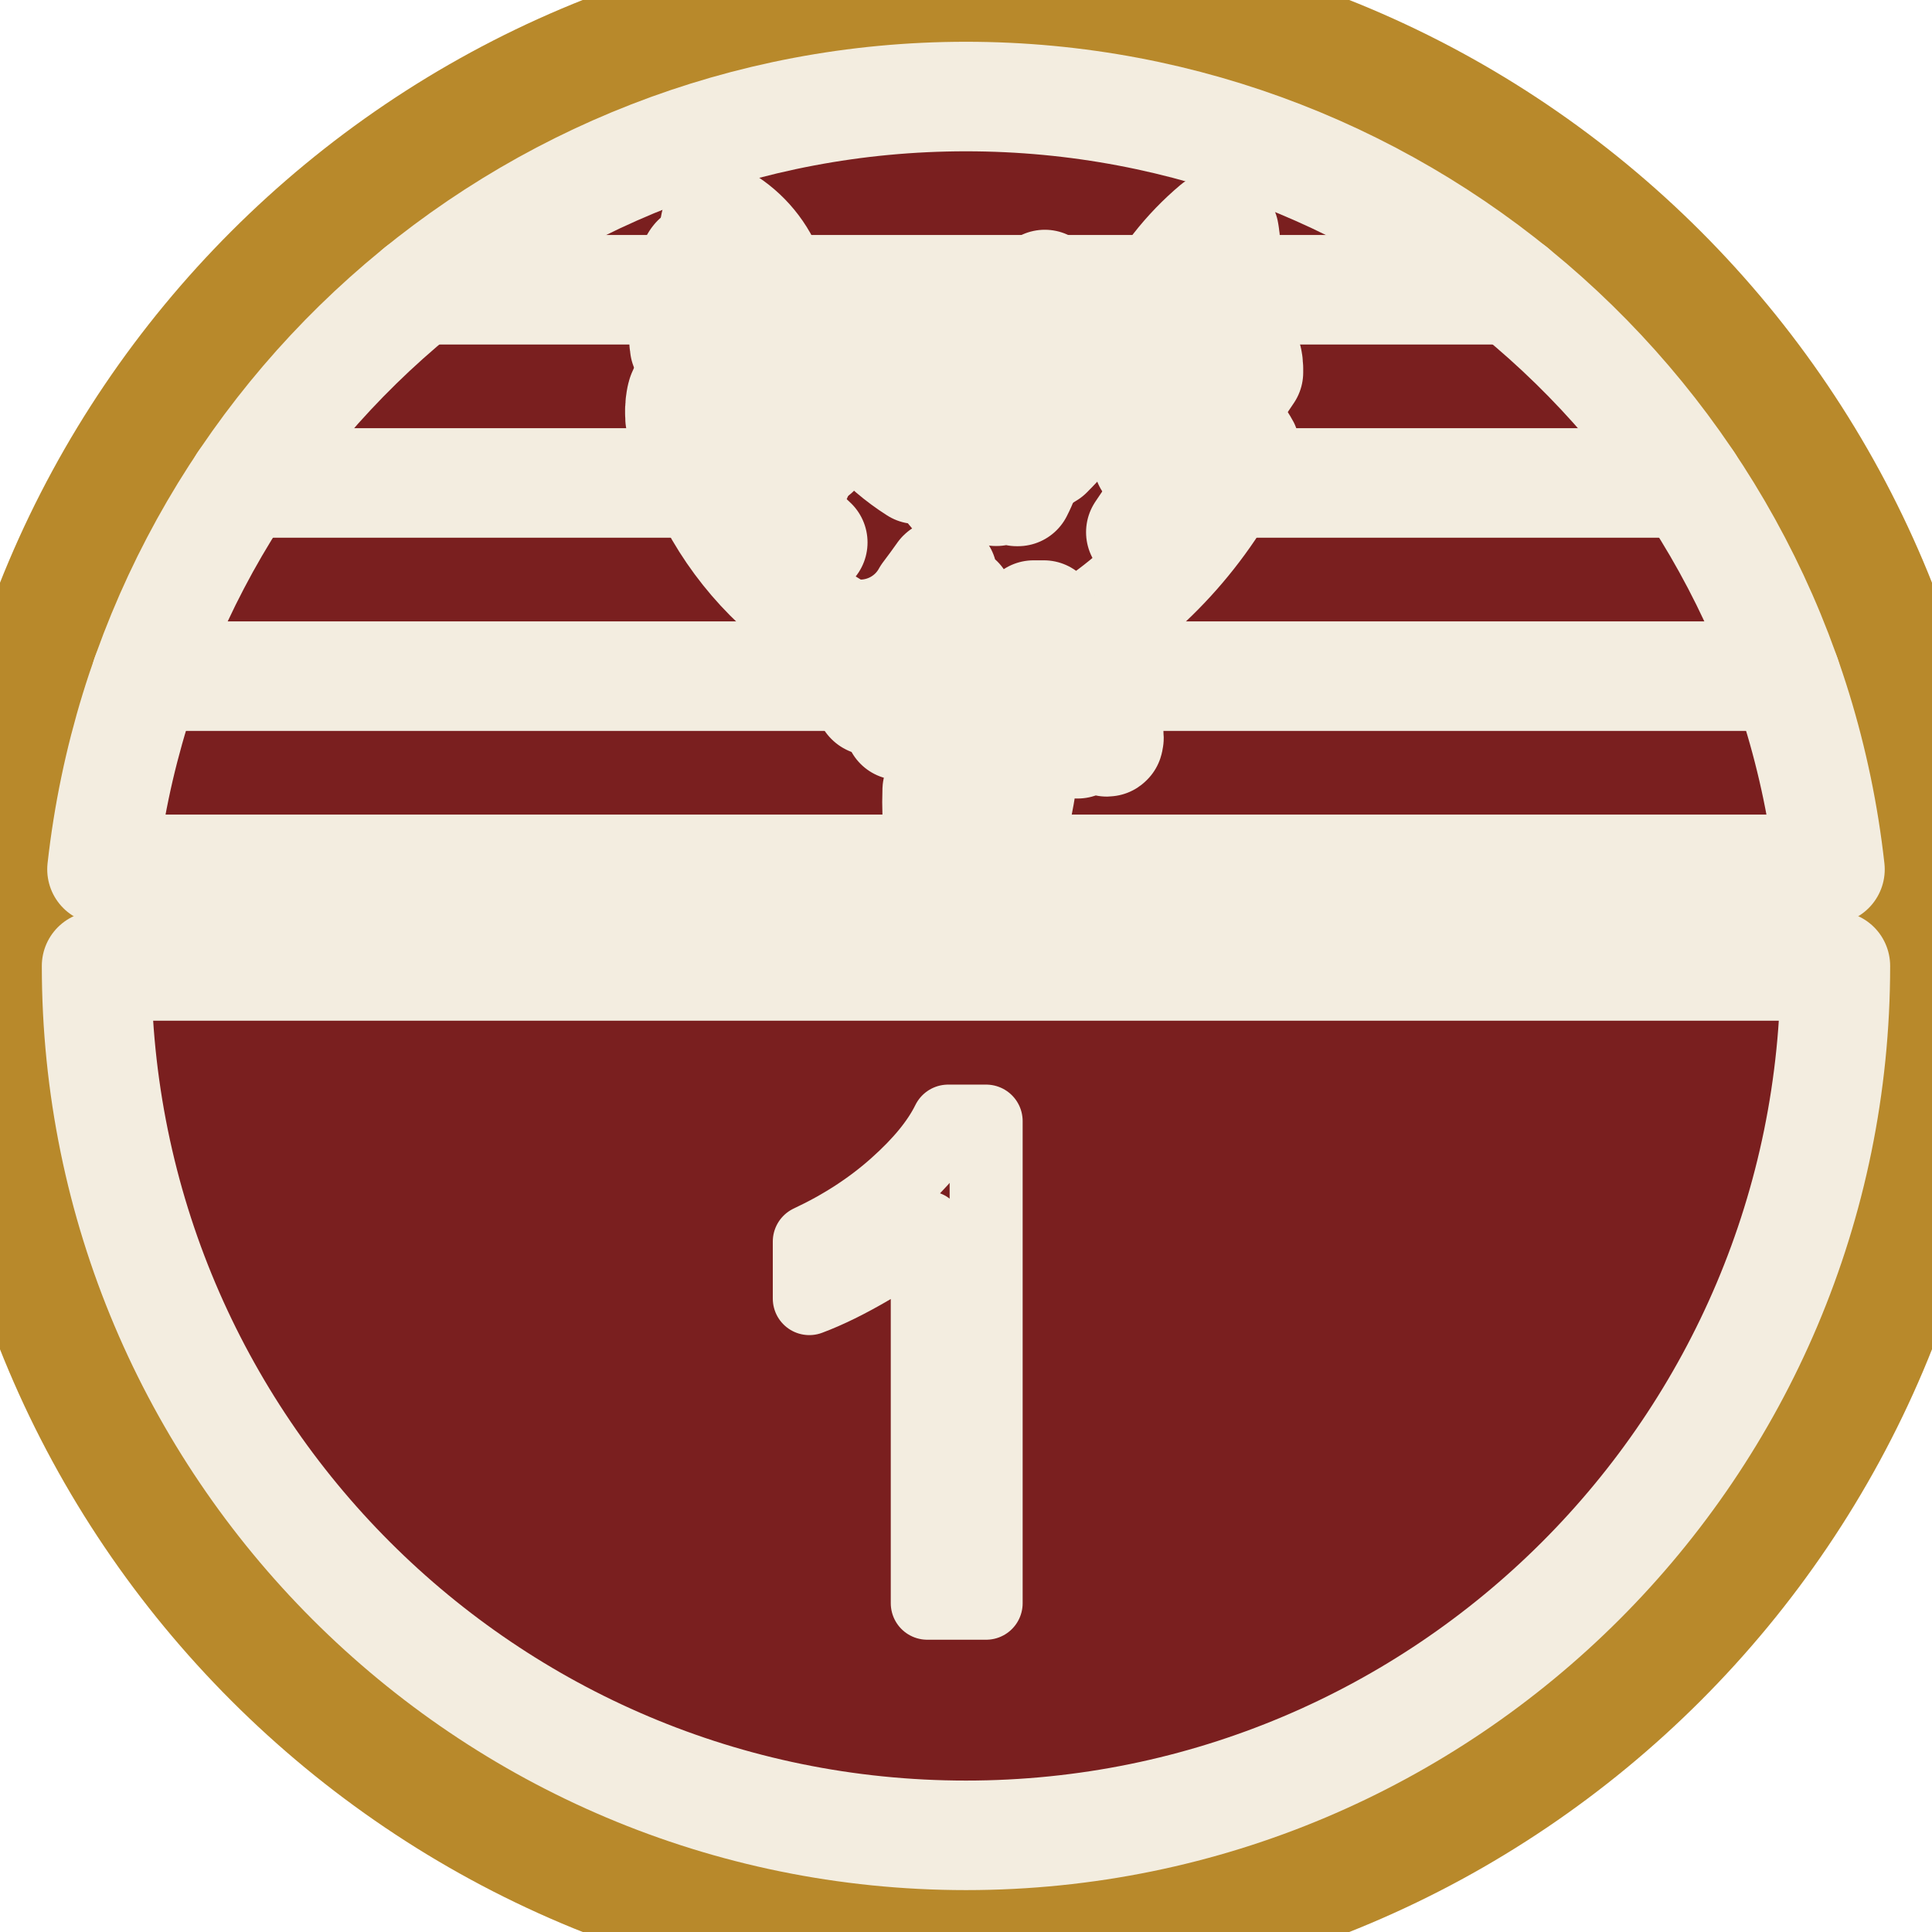
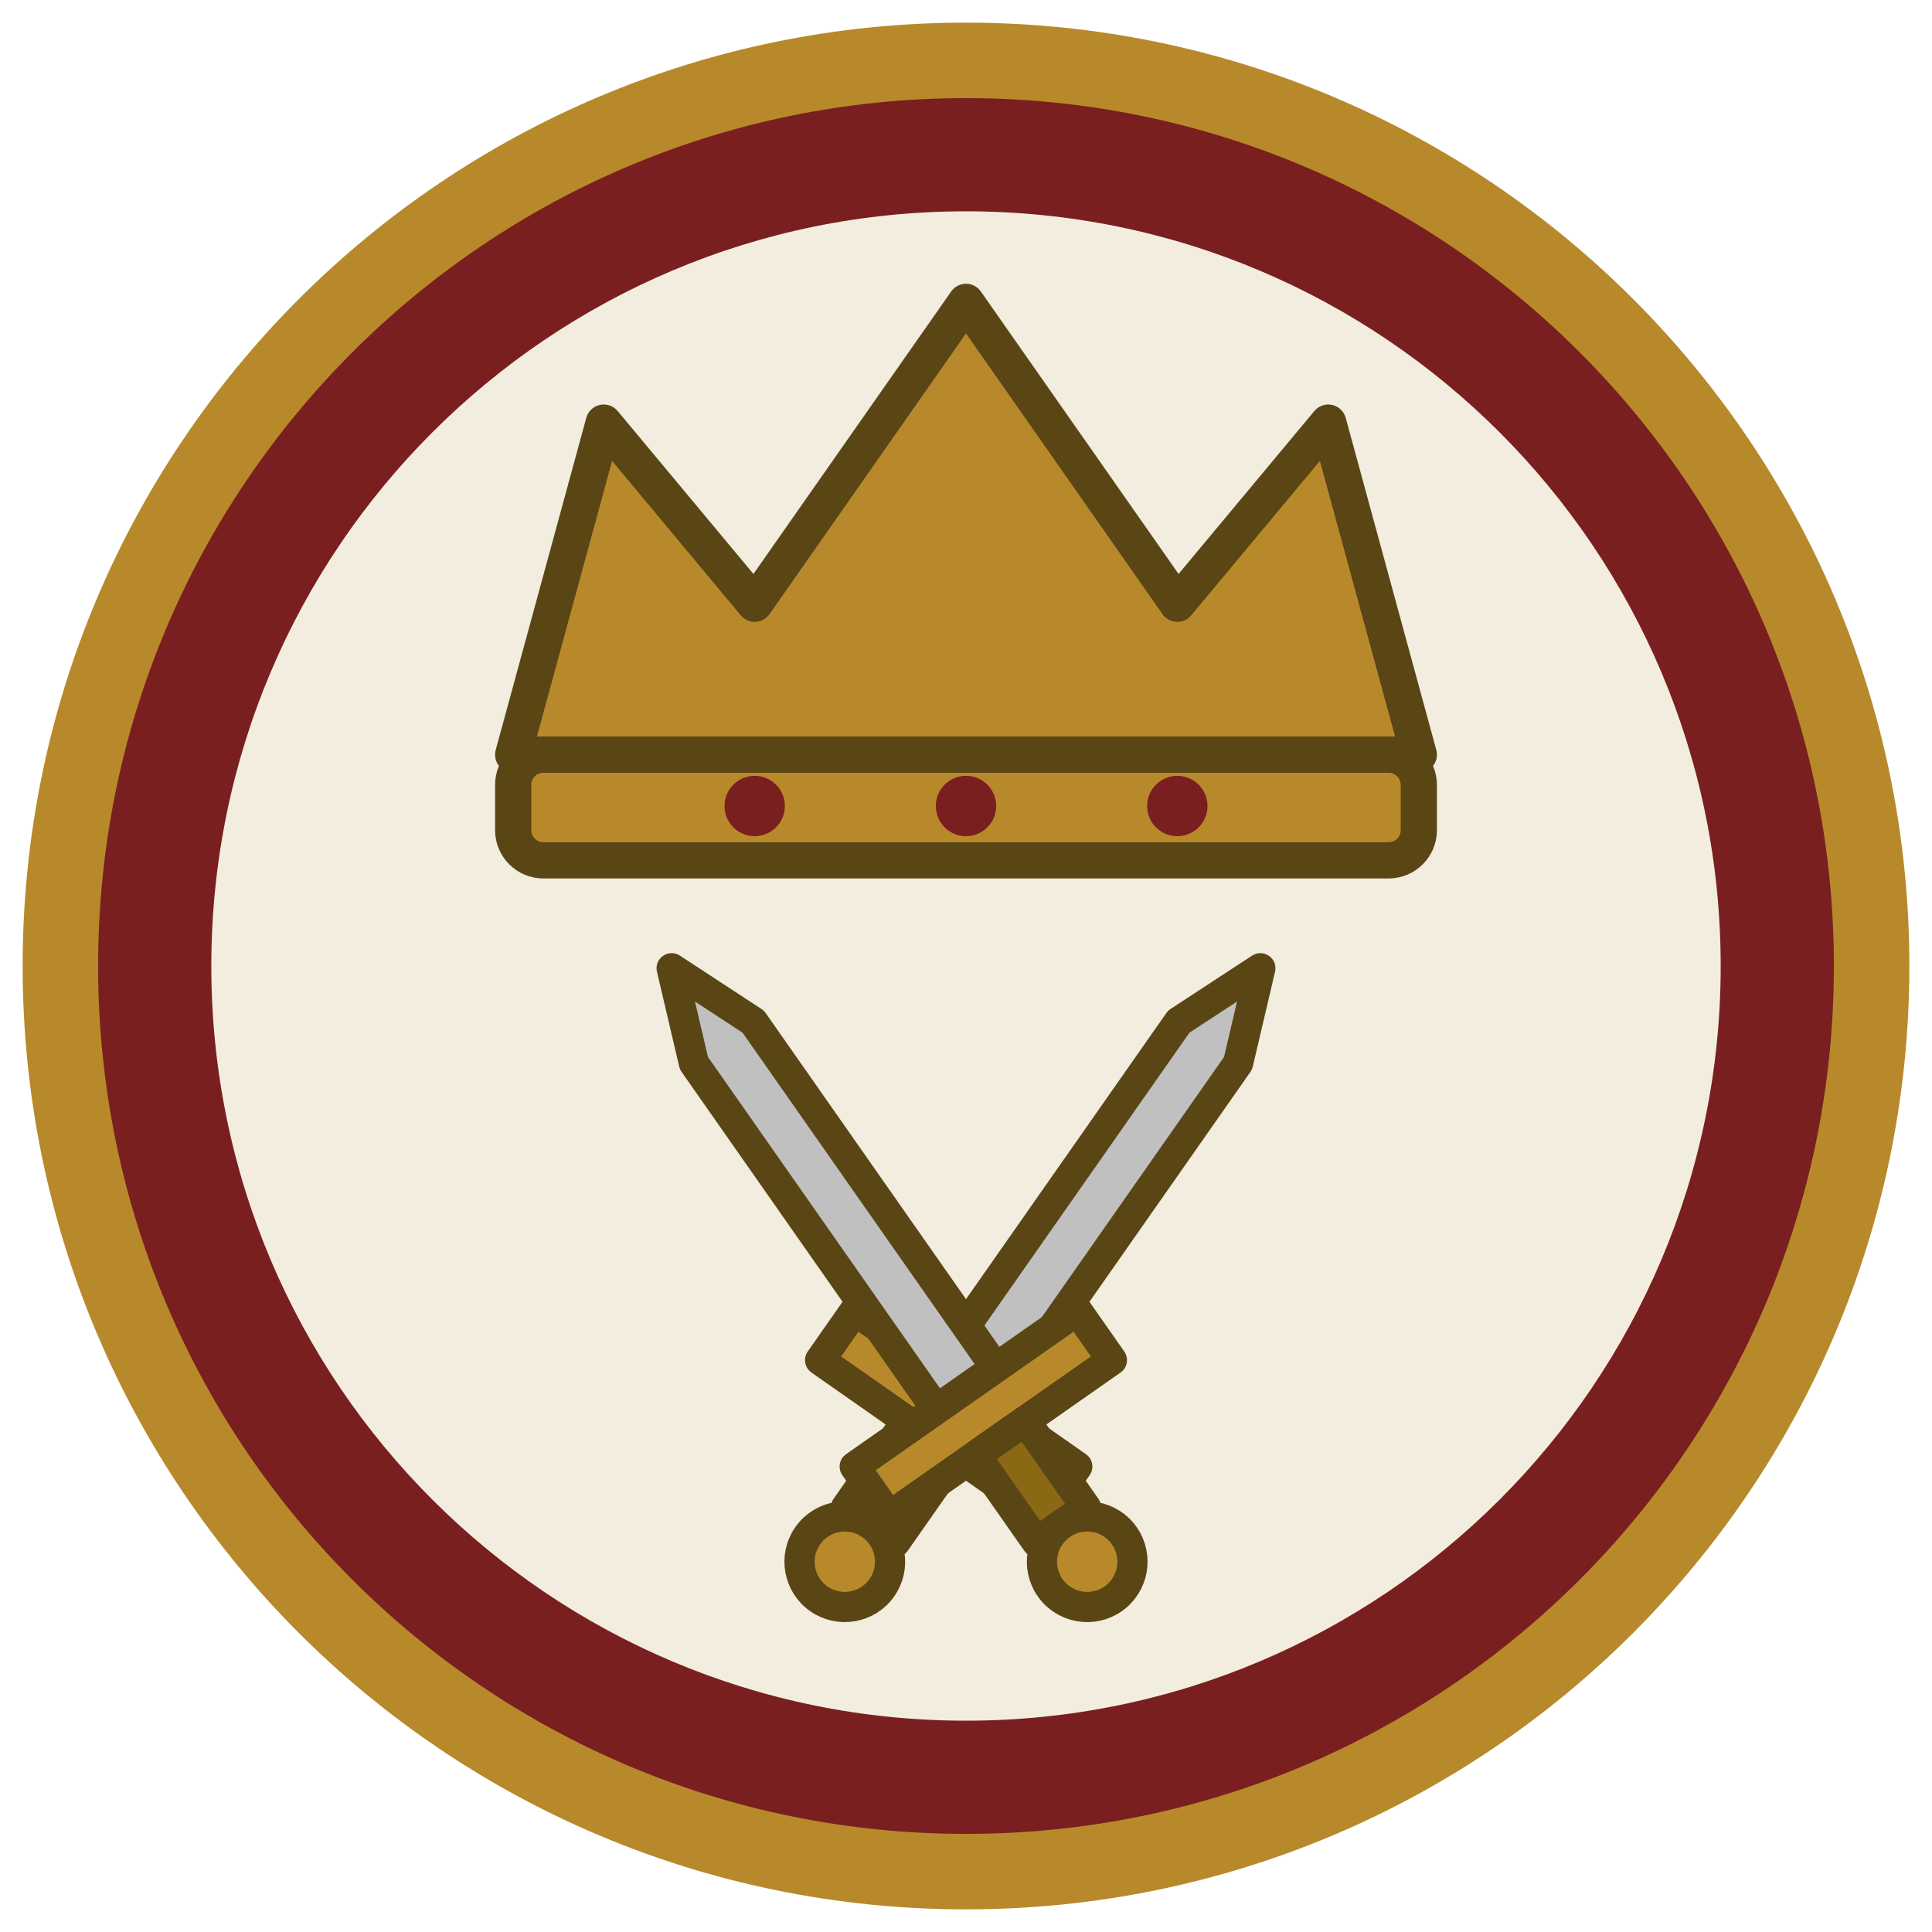
- <svg xmlns="http://www.w3.org/2000/svg" width="15.000mm" height="15.000mm" viewBox="57.5 -186.5 15 15" stroke-linecap="round" stroke-linejoin="round">
-   <circle transform="matrix(1,0,0,-1,65,-179)" style="stroke:#b8892b;stroke-width:0.3mm;fill:#7a1f1f" r="7.5" cx="0" cy="0" />
-   <path transform="matrix(1.5,0,0,-1.5,-18.55464,-63.0475)" style="stroke:#f3ede0;stroke-width:0.15mm;fill:none" d="M51.231,77.802C51.486,80.079,53.411,81.802,55.703,81.802C57.995,81.802,59.921,80.079,60.175,77.802L51.231,77.802z" />
-   <path transform="matrix(1.5,0,0,-1.5,-18.55464,-63.0475)" style="stroke:#f3ede0;stroke-width:0.15mm;fill:none" d="M60.203,77.302C60.203,74.816,58.188,72.802,55.703,72.802C53.218,72.802,51.203,74.816,51.203,77.302L60.203,77.302z" />
-   <path transform="matrix(1.5,0,0,-1.5,-18.55464,-63.0475)" style="stroke:#f3ede0;stroke-width:0.15mm;fill:none" d="M54.477,80.866C54.445,80.926,54.383,80.964,54.315,80.965L54.313,80.963L54.311,80.961L54.308,80.96L54.306,80.957L54.304,80.955L54.302,80.952C54.301,80.951,54.3,80.949,54.299,80.947C54.297,80.944,54.295,80.94,54.294,80.937L54.292,80.933L54.291,80.929L54.289,80.925L54.288,80.921C54.286,80.912,54.284,80.902,54.282,80.893L54.922,79.961" />
-   <path transform="matrix(1.5,0,0,-1.5,-18.55464,-63.0475)" style="stroke:#f3ede0;stroke-width:0.15mm;fill:none" d="M56.608,79.547L57.165,80.374C57.165,80.379,57.165,80.384,57.165,80.389L57.165,80.396C57.164,80.405,57.163,80.414,57.163,80.422C57.162,80.426,57.161,80.43,57.161,80.434L57.16,80.439C57.159,80.445,57.157,80.449,57.156,80.454C57.152,80.462,57.149,80.469,57.143,80.476C57.064,80.492,56.985,80.454,56.946,80.383C56.941,80.378,56.935,80.372,56.93,80.367C56.924,80.362,56.918,80.356,56.913,80.351L56.904,80.342" />
-   <path transform="matrix(1.5,0,0,-1.5,-18.55464,-63.0475)" style="stroke:#f3ede0;stroke-width:0.15mm;fill:none" d="M54.435,80.669L54.428,80.672L54.421,80.674L54.414,80.676L54.407,80.678C54.402,80.679,54.398,80.681,54.393,80.681C54.347,80.704,54.29,80.691,54.258,80.65C54.255,80.643,54.252,80.635,54.249,80.628L54.248,80.623C54.247,80.62,54.247,80.616,54.246,80.613C54.245,80.607,54.244,80.602,54.243,80.596C54.243,80.588,54.243,80.58,54.242,80.572C54.242,80.567,54.242,80.563,54.242,80.558L54.243,80.551C54.243,80.544,54.244,80.537,54.244,80.53C54.245,80.525,54.245,80.52,54.246,80.515L54.247,80.507L54.831,79.843" />
-   <path transform="matrix(1.5,0,0,-1.5,-18.55464,-63.0475)" style="stroke:#f3ede0;stroke-width:0.15mm;fill:none" d="M56.646,79.913L57.162,80.771C57.159,80.789,57.156,80.807,57.151,80.825L57.15,80.83C57.148,80.834,57.147,80.837,57.146,80.841C57.145,80.844,57.143,80.848,57.142,80.851C57.141,80.854,57.139,80.856,57.138,80.859L57.136,80.863L57.134,80.867L57.131,80.871C57.129,80.874,57.127,80.877,57.124,80.879L57.121,80.882L57.118,80.884L57.116,80.886L57.113,80.887L57.11,80.889L57.107,80.89C57.104,80.89,57.102,80.89,57.1,80.891L57.097,80.891L57.093,80.891L57.09,80.89L57.086,80.89L57.082,80.889L57.079,80.887C57.076,80.886,57.073,80.885,57.071,80.884C57.068,80.882,57.065,80.881,57.063,80.879C57.055,80.874,57.048,80.869,57.041,80.863C57.038,80.861,57.034,80.858,57.031,80.855C57.028,80.852,57.025,80.849,57.022,80.846L57.017,80.841C57.012,80.835,57.007,80.83,57.002,80.825C56.996,80.818,56.992,80.812,56.986,80.806C56.98,80.799,56.975,80.792,56.969,80.786L56.964,80.779L56.958,80.771" />
-   <path transform="matrix(1.5,0,0,-1.5,-18.55464,-63.0475)" style="stroke:#f3ede0;stroke-width:0.15mm;fill:none" d="M56.858,79.918C56.864,79.926,56.871,79.934,56.877,79.942L56.883,79.95C56.888,79.955,56.892,79.959,56.896,79.964C56.913,80.005,56.946,80.038,56.987,80.053C57.029,80.068,57.075,80.062,57.112,80.038C57.115,80.036,57.117,80.033,57.119,80.03C57.125,80.025,57.129,80.018,57.133,80.011C57.137,80.004,57.142,79.997,57.146,79.989C56.962,79.586,56.662,79.246,56.285,79.013C56.283,78.993,56.282,78.974,56.281,78.955C56.28,78.937,56.28,78.92,56.28,78.903C56.281,78.887,56.281,78.872,56.283,78.857C56.285,78.843,56.287,78.829,56.289,78.817C56.292,78.804,56.295,78.793,56.299,78.782C56.303,78.771,56.307,78.762,56.311,78.753C56.316,78.743,56.321,78.735,56.326,78.727C56.332,78.719,56.337,78.712,56.343,78.705C56.348,78.698,56.354,78.691,56.36,78.685C56.365,78.678,56.371,78.671,56.376,78.665C56.381,78.658,56.386,78.651,56.391,78.644C56.396,78.637,56.401,78.63,56.405,78.623C56.409,78.615,56.413,78.608,56.417,78.6C56.42,78.592,56.424,78.583,56.427,78.575C56.43,78.566,56.432,78.557,56.435,78.548C56.437,78.538,56.438,78.528,56.44,78.517C56.441,78.512,56.441,78.506,56.442,78.501C56.442,78.496,56.443,78.491,56.443,78.487L56.443,78.481L56.442,78.476C56.442,78.473,56.441,78.469,56.44,78.466L56.438,78.464C56.437,78.463,56.436,78.462,56.435,78.462L56.432,78.462C56.417,78.469,56.403,78.479,56.393,78.493L56.389,78.498L56.384,78.502C56.381,78.505,56.378,78.508,56.375,78.511L56.371,78.515C56.366,78.519,56.362,78.522,56.357,78.525C56.354,78.527,56.352,78.529,56.349,78.53C56.346,78.531,56.344,78.533,56.341,78.533C56.338,78.534,56.336,78.533,56.334,78.534L56.33,78.533C56.328,78.533,56.326,78.531,56.324,78.53L56.321,78.528L56.319,78.525L56.316,78.522C56.315,78.519,56.313,78.517,56.311,78.514C56.31,78.511,56.309,78.508,56.307,78.504C56.306,78.499,56.304,78.494,56.302,78.489C56.3,78.482,56.296,78.474,56.294,78.466L56.292,78.463L56.29,78.459L56.288,78.457L56.286,78.455L56.284,78.453L56.281,78.452C56.28,78.452,56.278,78.452,56.276,78.452C56.264,78.46,56.253,78.47,56.243,78.481L56.24,78.485C56.235,78.49,56.229,78.495,56.224,78.499L56.22,78.502L56.216,78.505C56.212,78.507,56.208,78.508,56.204,78.51C56.202,78.51,56.199,78.51,56.197,78.51C56.194,78.51,56.192,78.51,56.19,78.509L56.186,78.508L56.183,78.507L56.18,78.505L56.177,78.503L56.174,78.501C56.172,78.499,56.17,78.498,56.168,78.496L56.165,78.494C56.164,78.493,56.162,78.492,56.161,78.491L56.158,78.489C56.156,78.488,56.153,78.488,56.15,78.488C56.149,78.488,56.148,78.489,56.147,78.49C56.146,78.492,56.144,78.494,56.144,78.495C56.142,78.498,56.142,78.501,56.141,78.503C56.138,78.513,56.137,78.523,56.135,78.533L56.134,78.54C56.133,78.548,56.133,78.556,56.132,78.564L56.131,78.572L56.131,78.581L56.13,78.589L56.129,78.598C56.129,78.603,56.129,78.608,56.129,78.614C56.128,78.622,56.128,78.629,56.127,78.637C56.127,78.643,56.127,78.65,56.127,78.656C56.127,78.748,56.128,78.841,56.128,78.933C56.127,78.939,56.127,78.947,56.127,78.953C56.127,78.96,56.127,78.967,56.126,78.973L56.126,78.983L56.125,78.993L56.125,79.002L56.124,79.011C56.124,79.017,56.123,79.022,56.123,79.028L56.122,79.037L56.121,79.044C56.121,79.049,56.12,79.054,56.119,79.059L56.118,79.066L56.117,79.073L56.116,79.079L56.115,79.085C56.114,79.089,56.114,79.093,56.113,79.097L56.111,79.102C56.11,79.107,56.108,79.113,56.106,79.118L56.053,79.118L56.053,78.817L56.055,78.826L56.056,78.834C56.057,78.836,56.058,78.839,56.059,78.842C56.041,78.549,56.001,78.257,55.938,77.97L55.936,77.971L55.933,77.975C55.932,77.979,55.931,77.984,55.929,77.988L55.927,77.998C55.922,78.035,55.917,78.072,55.913,78.109L55.91,78.122C55.909,78.13,55.907,78.138,55.905,78.146C55.902,78.158,55.897,78.169,55.888,78.177L55.884,78.177L55.879,78.174L55.874,78.169L55.869,78.161L55.863,78.152C55.825,78.053,55.806,78.003,55.768,77.904L55.762,77.894L55.756,77.886L55.751,77.88L55.746,77.876L55.742,77.876L55.737,77.877L55.734,77.882L55.73,77.889L55.727,77.899C55.713,78.009,55.701,78.12,55.69,78.231L55.688,78.238L55.685,78.243L55.682,78.245C55.68,78.244,55.678,78.244,55.676,78.242L55.673,78.237C55.67,78.232,55.667,78.226,55.665,78.221C55.641,78.137,55.617,78.053,55.594,77.969C55.591,77.963,55.588,77.957,55.586,77.95L55.582,77.944C55.58,77.942,55.578,77.939,55.576,77.937L55.573,77.937L55.57,77.94L55.567,77.945L55.565,77.953L55.563,77.963C55.554,78.046,55.551,78.129,55.554,78.212C55.656,78.529,55.694,78.863,55.665,79.195L55.66,79.194L55.655,79.191L55.65,79.186C55.512,78.883,55.504,78.864,55.369,78.559C55.366,78.556,55.364,78.553,55.362,78.551L55.358,78.548C55.365,78.57,55.37,78.592,55.373,78.614C55.375,78.627,55.375,78.64,55.375,78.653L55.374,78.661L55.373,78.668C55.372,78.674,55.368,78.679,55.366,78.685C55.364,78.688,55.362,78.691,55.36,78.693L55.356,78.696C55.353,78.698,55.349,78.699,55.346,78.701C55.339,78.702,55.331,78.702,55.324,78.702L55.317,78.702L55.311,78.7L55.304,78.699L55.297,78.697C55.29,78.695,55.284,78.693,55.277,78.691L55.27,78.688L55.263,78.686L55.256,78.683L55.25,78.681L55.244,78.679C55.239,78.677,55.233,78.676,55.228,78.675L55.223,78.674L55.219,78.673C55.216,78.673,55.213,78.674,55.21,78.675L55.208,78.676L55.206,78.678C55.205,78.68,55.205,78.682,55.205,78.684C55.205,78.692,55.207,78.699,55.209,78.707L55.211,78.712C55.213,78.716,55.215,78.72,55.216,78.724C55.218,78.729,55.22,78.733,55.222,78.737C55.223,78.742,55.225,78.746,55.227,78.75L55.23,78.756C55.231,78.76,55.233,78.764,55.234,78.768C55.236,78.772,55.236,78.776,55.237,78.779L55.239,78.784C55.239,78.787,55.239,78.789,55.24,78.792C55.239,78.794,55.239,78.796,55.238,78.798L55.237,78.801C55.236,78.802,55.235,78.803,55.233,78.804C55.23,78.804,55.226,78.804,55.223,78.804L55.219,78.803C55.214,78.802,55.209,78.8,55.205,78.799C55.197,78.796,55.19,78.793,55.183,78.79C55.178,78.788,55.173,78.786,55.168,78.784L55.164,78.782C55.16,78.78,55.156,78.78,55.153,78.779L55.15,78.778L55.148,78.779L55.146,78.779C55.191,78.856,55.255,78.92,55.332,78.964L55.34,78.968L55.347,78.971L55.354,78.974L55.36,78.976L55.367,78.978L55.373,78.98L55.379,78.981C55.382,78.981,55.386,78.981,55.39,78.982L55.395,78.981L55.399,78.98L55.404,78.979C55.408,78.977,55.412,78.974,55.416,78.971C55.48,79.086,55.535,79.206,55.581,79.329C55.58,79.33,55.58,79.33,55.579,79.329C55.554,79.293,55.527,79.257,55.5,79.221C55.415,79.067,55.237,78.988,55.065,79.029C54.782,79.183,54.55,79.417,54.398,79.701C54.398,79.711,54.398,79.722,54.399,79.732C54.4,79.737,54.4,79.743,54.401,79.748C54.402,79.751,54.402,79.755,54.403,79.758C54.404,79.761,54.405,79.764,54.406,79.767L54.407,79.772L54.409,79.776L54.411,79.78C54.412,79.784,54.415,79.787,54.417,79.791L54.419,79.794C54.421,79.796,54.422,79.798,54.424,79.8C54.426,79.802,54.428,79.803,54.43,79.805L54.433,79.807L54.436,79.809L54.439,79.811L54.442,79.813L54.446,79.814L54.45,79.815L54.454,79.816C54.456,79.816,54.459,79.817,54.462,79.817C54.467,79.817,54.471,79.817,54.476,79.817C54.479,79.817,54.482,79.817,54.485,79.816C54.489,79.816,54.492,79.815,54.496,79.815L54.501,79.813C54.509,79.812,54.516,79.809,54.524,79.806L54.53,79.804L54.537,79.802C54.543,79.799,54.55,79.796,54.556,79.794L54.563,79.791C54.567,79.788,54.572,79.786,54.577,79.784C54.584,79.78,54.591,79.776,54.598,79.772L54.606,79.768L54.613,79.764L54.621,79.76L54.629,79.755L54.637,79.75" />
-   <path transform="matrix(1.5,0,0,-1.5,-18.55464,-63.0475)" style="stroke:#f3ede0;stroke-width:0.15mm;fill:none" d="M54.897,80.278L54.417,80.95C54.407,81.006,54.402,81.063,54.403,81.119L54.404,81.134L54.407,81.147L54.41,81.158L54.415,81.166C54.418,81.17,54.422,81.173,54.426,81.176C54.542,81.113,54.633,81.012,54.683,80.889L54.725,80.823C54.825,80.665,54.928,80.502,55.029,80.345C55.121,80.151,55.266,79.988,55.447,79.873C55.476,79.874,55.503,79.888,55.523,79.909C55.542,79.931,55.552,79.96,55.551,79.989L55.551,80.374L55.545,80.38L55.54,80.386L55.535,80.391L55.53,80.396L55.525,80.4L55.519,80.404L55.514,80.407C55.51,80.408,55.507,80.41,55.503,80.412C55.498,80.413,55.493,80.415,55.487,80.416L55.482,80.416L55.476,80.416C55.472,80.415,55.469,80.414,55.465,80.414L55.459,80.412L55.454,80.41L55.448,80.407L55.442,80.404C55.439,80.402,55.435,80.399,55.431,80.397L55.425,80.392C55.417,80.386,55.409,80.379,55.402,80.371C55.355,80.307,55.308,80.245,55.262,80.181C55.259,80.179,55.256,80.176,55.254,80.174C55.251,80.173,55.249,80.171,55.247,80.17C55.245,80.169,55.242,80.168,55.24,80.167L55.237,80.167C55.234,80.167,55.232,80.169,55.229,80.17L55.226,80.172C55.225,80.174,55.223,80.176,55.222,80.178L55.22,80.182L55.218,80.186C55.217,80.192,55.214,80.198,55.213,80.204L55.212,80.211L55.211,80.219C55.21,80.228,55.209,80.237,55.209,80.245C55.208,80.252,55.208,80.259,55.208,80.266L55.207,80.278L55.207,80.443L55.208,80.448L55.209,80.452L55.21,80.457C55.21,80.46,55.211,80.462,55.212,80.465C55.215,80.475,55.219,80.485,55.225,80.494L55.227,80.498L55.23,80.502C55.233,80.506,55.235,80.51,55.239,80.513L55.242,80.517C55.244,80.519,55.247,80.522,55.249,80.524C55.253,80.527,55.257,80.531,55.262,80.534L55.266,80.537C55.271,80.54,55.276,80.543,55.281,80.546C55.284,80.548,55.288,80.55,55.291,80.552C55.295,80.554,55.299,80.555,55.303,80.557C55.307,80.559,55.311,80.56,55.315,80.562L55.321,80.565L55.328,80.567L55.335,80.569C55.34,80.571,55.344,80.572,55.349,80.574L55.356,80.576C55.42,80.591,55.485,80.601,55.551,80.604C55.554,80.607,55.557,80.61,55.56,80.613C55.562,80.614,55.563,80.616,55.565,80.617C55.568,80.619,55.57,80.621,55.572,80.622C55.577,80.626,55.582,80.63,55.587,80.634C55.593,80.638,55.599,80.642,55.606,80.647C55.609,80.649,55.613,80.651,55.616,80.653C55.62,80.656,55.623,80.658,55.627,80.66L55.633,80.664L55.639,80.667L55.645,80.671C55.651,80.675,55.657,80.678,55.664,80.681C55.67,80.685,55.677,80.688,55.684,80.691C55.768,80.716,55.858,80.71,55.938,80.676L55.944,80.678C55.949,80.679,55.953,80.681,55.957,80.683C56.01,80.729,56.061,80.778,56.111,80.829C56.112,80.827,56.113,80.825,56.114,80.822L56.114,80.819L56.114,80.814C56.114,80.81,56.114,80.806,56.113,80.802C56.112,80.797,56.112,80.792,56.11,80.787C56.109,80.78,56.108,80.774,56.106,80.768C56.098,80.735,56.089,80.703,56.079,80.672L56.08,80.669L56.08,80.666C56.081,80.663,56.081,80.66,56.081,80.657L56.082,80.654L56.082,80.651L56.082,80.647C56.083,80.645,56.083,80.643,56.083,80.641L56.083,80.638L56.083,80.634L56.083,80.631C56.083,80.626,56.083,80.621,56.083,80.617L56.083,80.613L56.083,80.609L56.083,80.606L56.083,80.602C56.082,80.592,56.082,80.583,56.08,80.574C56.08,80.57,56.079,80.569,56.079,80.565C56.079,80.562,56.078,80.559,56.078,80.557L56.077,80.552L56.076,80.548L56.075,80.543L56.074,80.538C56.074,80.534,56.073,80.529,56.072,80.524C56.07,80.516,56.068,80.508,56.066,80.5C56.059,80.471,56.051,80.442,56.042,80.413L56.053,79.972C56.055,79.961,56.061,79.951,56.068,79.942L56.073,79.938L56.079,79.936L56.086,79.935L56.093,79.935L56.101,79.938L56.109,79.941C56.116,79.945,56.122,79.949,56.128,79.953C56.271,80.096,56.392,80.259,56.488,80.436L56.637,80.668C56.723,80.845,56.846,81.002,56.996,81.128C57.002,81.129,57.007,81.131,57.012,81.131C57.017,81.129,57.021,81.127,57.025,81.125L57.031,81.119L57.035,81.111L57.039,81.101L57.041,81.089L57.043,81.075C57.045,81.064,57.045,81.052,57.045,81.041C57.043,80.991,57.037,80.941,57.028,80.891L56.607,80.173" />
-   <path transform="matrix(1.5,0,0,-1.5,-18.55464,-63.0475)" style="stroke:#f3ede0;stroke-width:0.15mm;fill:none" d="M54.424,80.306L54.417,80.308L54.41,80.31C54.405,80.312,54.401,80.313,54.396,80.315L54.389,80.316L54.383,80.318C54.379,80.319,54.374,80.32,54.37,80.321C54.364,80.322,54.358,80.323,54.352,80.324L54.346,80.325C54.339,80.325,54.331,80.325,54.324,80.326L54.318,80.325L54.313,80.325L54.308,80.324L54.304,80.324L54.299,80.323L54.294,80.322L54.29,80.32C54.287,80.319,54.284,80.318,54.281,80.317C54.279,80.316,54.276,80.315,54.274,80.313C54.269,80.31,54.264,80.306,54.26,80.303L54.256,80.3L54.253,80.296C54.25,80.292,54.246,80.286,54.243,80.281C54.242,80.278,54.24,80.275,54.239,80.272L54.237,80.268L54.235,80.263L54.233,80.258L54.232,80.252L54.23,80.247C54.229,80.243,54.228,80.239,54.228,80.236C54.227,80.232,54.226,80.228,54.226,80.224L54.225,80.217L54.224,80.211C54.224,80.206,54.223,80.202,54.223,80.197C54.223,80.193,54.223,80.188,54.222,80.183L54.222,80.176L54.222,80.169L54.222,80.161C54.223,80.153,54.223,80.145,54.223,80.137L54.91,79.494" />
-   <path transform="matrix(1.5,0,0,-1.5,-18.55464,-63.0475)" style="stroke:#f3ede0;stroke-width:0.15mm;fill:none" d="M56.047,80.078C56.049,79.967,56.023,79.857,55.972,79.758C55.97,79.758,55.968,79.758,55.966,79.758C55.964,79.76,55.962,79.762,55.96,79.764C55.958,79.768,55.957,79.771,55.955,79.775C55.944,79.827,55.933,79.879,55.923,79.932C55.922,79.933,55.921,79.935,55.919,79.936C55.916,79.932,55.914,79.927,55.912,79.922C55.905,79.89,55.898,79.857,55.892,79.825L55.889,79.814C55.886,79.795,55.879,79.778,55.868,79.762C55.866,79.761,55.863,79.76,55.861,79.759L55.857,79.759L55.853,79.761L55.85,79.765L55.846,79.769L55.841,79.776C55.838,79.781,55.836,79.787,55.833,79.792L55.829,79.802L55.825,79.813L55.82,79.824L55.816,79.837C55.81,79.853,55.805,79.87,55.799,79.887L55.795,79.9C55.79,79.928,55.776,79.954,55.755,79.974C55.753,79.974,55.751,79.974,55.749,79.973L55.745,79.97L55.742,79.965C55.737,79.956,55.733,79.946,55.729,79.935C55.718,79.895,55.707,79.855,55.697,79.814L55.694,79.802C55.691,79.795,55.689,79.788,55.686,79.781C55.684,79.775,55.681,79.77,55.679,79.764L55.675,79.757L55.67,79.751L55.666,79.747L55.661,79.744L55.659,79.743C55.657,79.743,55.656,79.743,55.654,79.743L55.652,79.743L55.649,79.744C55.648,79.745,55.646,79.745,55.644,79.746C55.641,79.75,55.637,79.753,55.634,79.757L55.631,79.761L55.628,79.765L55.625,79.77C55.592,79.84,55.567,79.913,55.551,79.989" />
-   <path transform="matrix(1.5,0,0,-1.5,-18.55464,-63.0475)" style="stroke:#f3ede0;stroke-width:0.15mm;fill:none" d="M51.46,78.802L55.154,78.802" />
-   <path transform="matrix(1.5,0,0,-1.5,-18.55464,-63.0475)" style="stroke:#f3ede0;stroke-width:0.15mm;fill:none" d="M59.445,79.802L57.044,79.802" />
-   <path transform="matrix(1.5,0,0,-1.5,-18.55464,-63.0475)" style="stroke:#f3ede0;stroke-width:0.15mm;fill:none" d="M52.875,80.802L54.345,80.802" />
-   <path transform="matrix(1.5,0,0,-1.5,-18.55464,-63.0475)" style="stroke:#f3ede0;stroke-width:0.15mm;fill:none" d="M54.582,79.802L54.537,79.802" />
-   <path transform="matrix(1.5,0,0,-1.5,-18.55464,-63.0475)" style="stroke:#f3ede0;stroke-width:0.15mm;fill:none" d="M54.426,79.802L51.961,79.802" />
-   <path transform="matrix(1.5,0,0,-1.5,-18.55464,-63.0475)" style="stroke:#f3ede0;stroke-width:0.15mm;fill:none" d="M55.479,78.802L55.666,78.802" />
-   <path transform="matrix(1.5,0,0,-1.5,-18.55464,-63.0475)" style="stroke:#f3ede0;stroke-width:0.15mm;fill:none" d="M55.213,78.802L55.236,78.802" />
-   <path transform="matrix(1.5,0,0,-1.5,-18.55464,-63.0475)" style="stroke:#f3ede0;stroke-width:0.15mm;fill:none" d="M56.058,78.802L56.128,78.802" />
-   <path transform="matrix(1.5,0,0,-1.5,-18.55464,-63.0475)" style="stroke:#f3ede0;stroke-width:0.15mm;fill:none" d="M56.293,78.802L59.946,78.802" />
-   <path transform="matrix(1.5,0,0,-1.5,-18.55464,-63.0475)" style="stroke:#f3ede0;stroke-width:0.15mm;fill:none" d="M57.157,80.802L58.532,80.802" />
-   <path transform="matrix(1.5,0,0,-1.5,-18.55464,-63.0475)" style="stroke:#f3ede0;stroke-width:0.15mm;fill:none" d="M56.976,80.802L56.982,80.802" />
-   <path transform="matrix(1.5,0,0,-1.5,-18.55464,-63.0475)" style="stroke:#f3ede0;stroke-width:0.15mm;fill:none" d="M56.113,80.802L56.725,80.802" />
-   <path transform="matrix(1.5,0,0,-1.5,-18.55464,-63.0475)" style="stroke:#f3ede0;stroke-width:0.15mm;fill:none" d="M54.739,80.802L56.078,80.802" />
-   <path transform="matrix(1,0,0,-1,63.9194,-174.0527)" style="stroke:#f3ede0;stroke-width:0.15mm;fill:none" d="M1.237,0L0.78,0L0.78,2.917C0.669,2.812,0.525,2.707,0.346,2.602C0.167,2.497,0.006,2.418,-0.136,2.365L-0.136,2.808C0.12,2.928,0.344,3.074,0.535,3.245C0.727,3.416,0.863,3.582,0.942,3.743L1.237,3.743L1.237,0z" />
+ <svg xmlns="http://www.w3.org/2000/svg" viewBox="0 0 64 64">
+   <circle cx="32" cy="32" r="30" fill="#7a1f1f" stroke="#b8892b" stroke-width="2.5" />
+   <circle cx="32" cy="32" r="25" fill="#f3ede0" />
+   <g fill="#b8892b" stroke="#5a4515" stroke-width="1.2" stroke-linejoin="round">
+     <path d="M 17 25 L 20 14 L 25 20 L 32 10 L 39 20 L 44 14 L 47 25 Z" />
+     <rect x="17" y="25" width="30" height="3.5" rx="1" />
+     <circle cx="25" cy="26.7" r="1" fill="#7a1f1f" stroke="none" />
+     <circle cx="32" cy="26.7" r="1" fill="#7a1f1f" stroke="none" />
+     <circle cx="39" cy="26.7" r="1" fill="#7a1f1f" stroke="none" />
+   </g>
+   <g stroke="#5a4515" stroke-width="1" stroke-linejoin="round">
+     <g transform="translate(32 46) rotate(35)">
+       <path d="M -1.2 -14 L 0 -17 L 1.2 -14 L 1.2 0 L -1.2 0 Z" fill="#c0c0c0" />
+       <rect x="-4.5" y="0" width="9" height="2" fill="#b8892b" />
+       <rect x="-1" y="2" width="2" height="3.5" fill="#8b6914" />
+       <circle cx="0" cy="7" r="1.5" fill="#b8892b" />
+     </g>
+     <g transform="translate(32 46) rotate(-35)">
+       <path d="M -1.2 -14 L 0 -17 L 1.2 -14 L 1.2 0 L -1.2 0 Z" fill="#c0c0c0" />
+       <rect x="-4.5" y="0" width="9" height="2" fill="#b8892b" />
+       <rect x="-1" y="2" width="2" height="3.5" fill="#8b6914" />
+       <circle cx="0" cy="7" r="1.5" fill="#b8892b" />
+     </g>
+   </g>
</svg>
